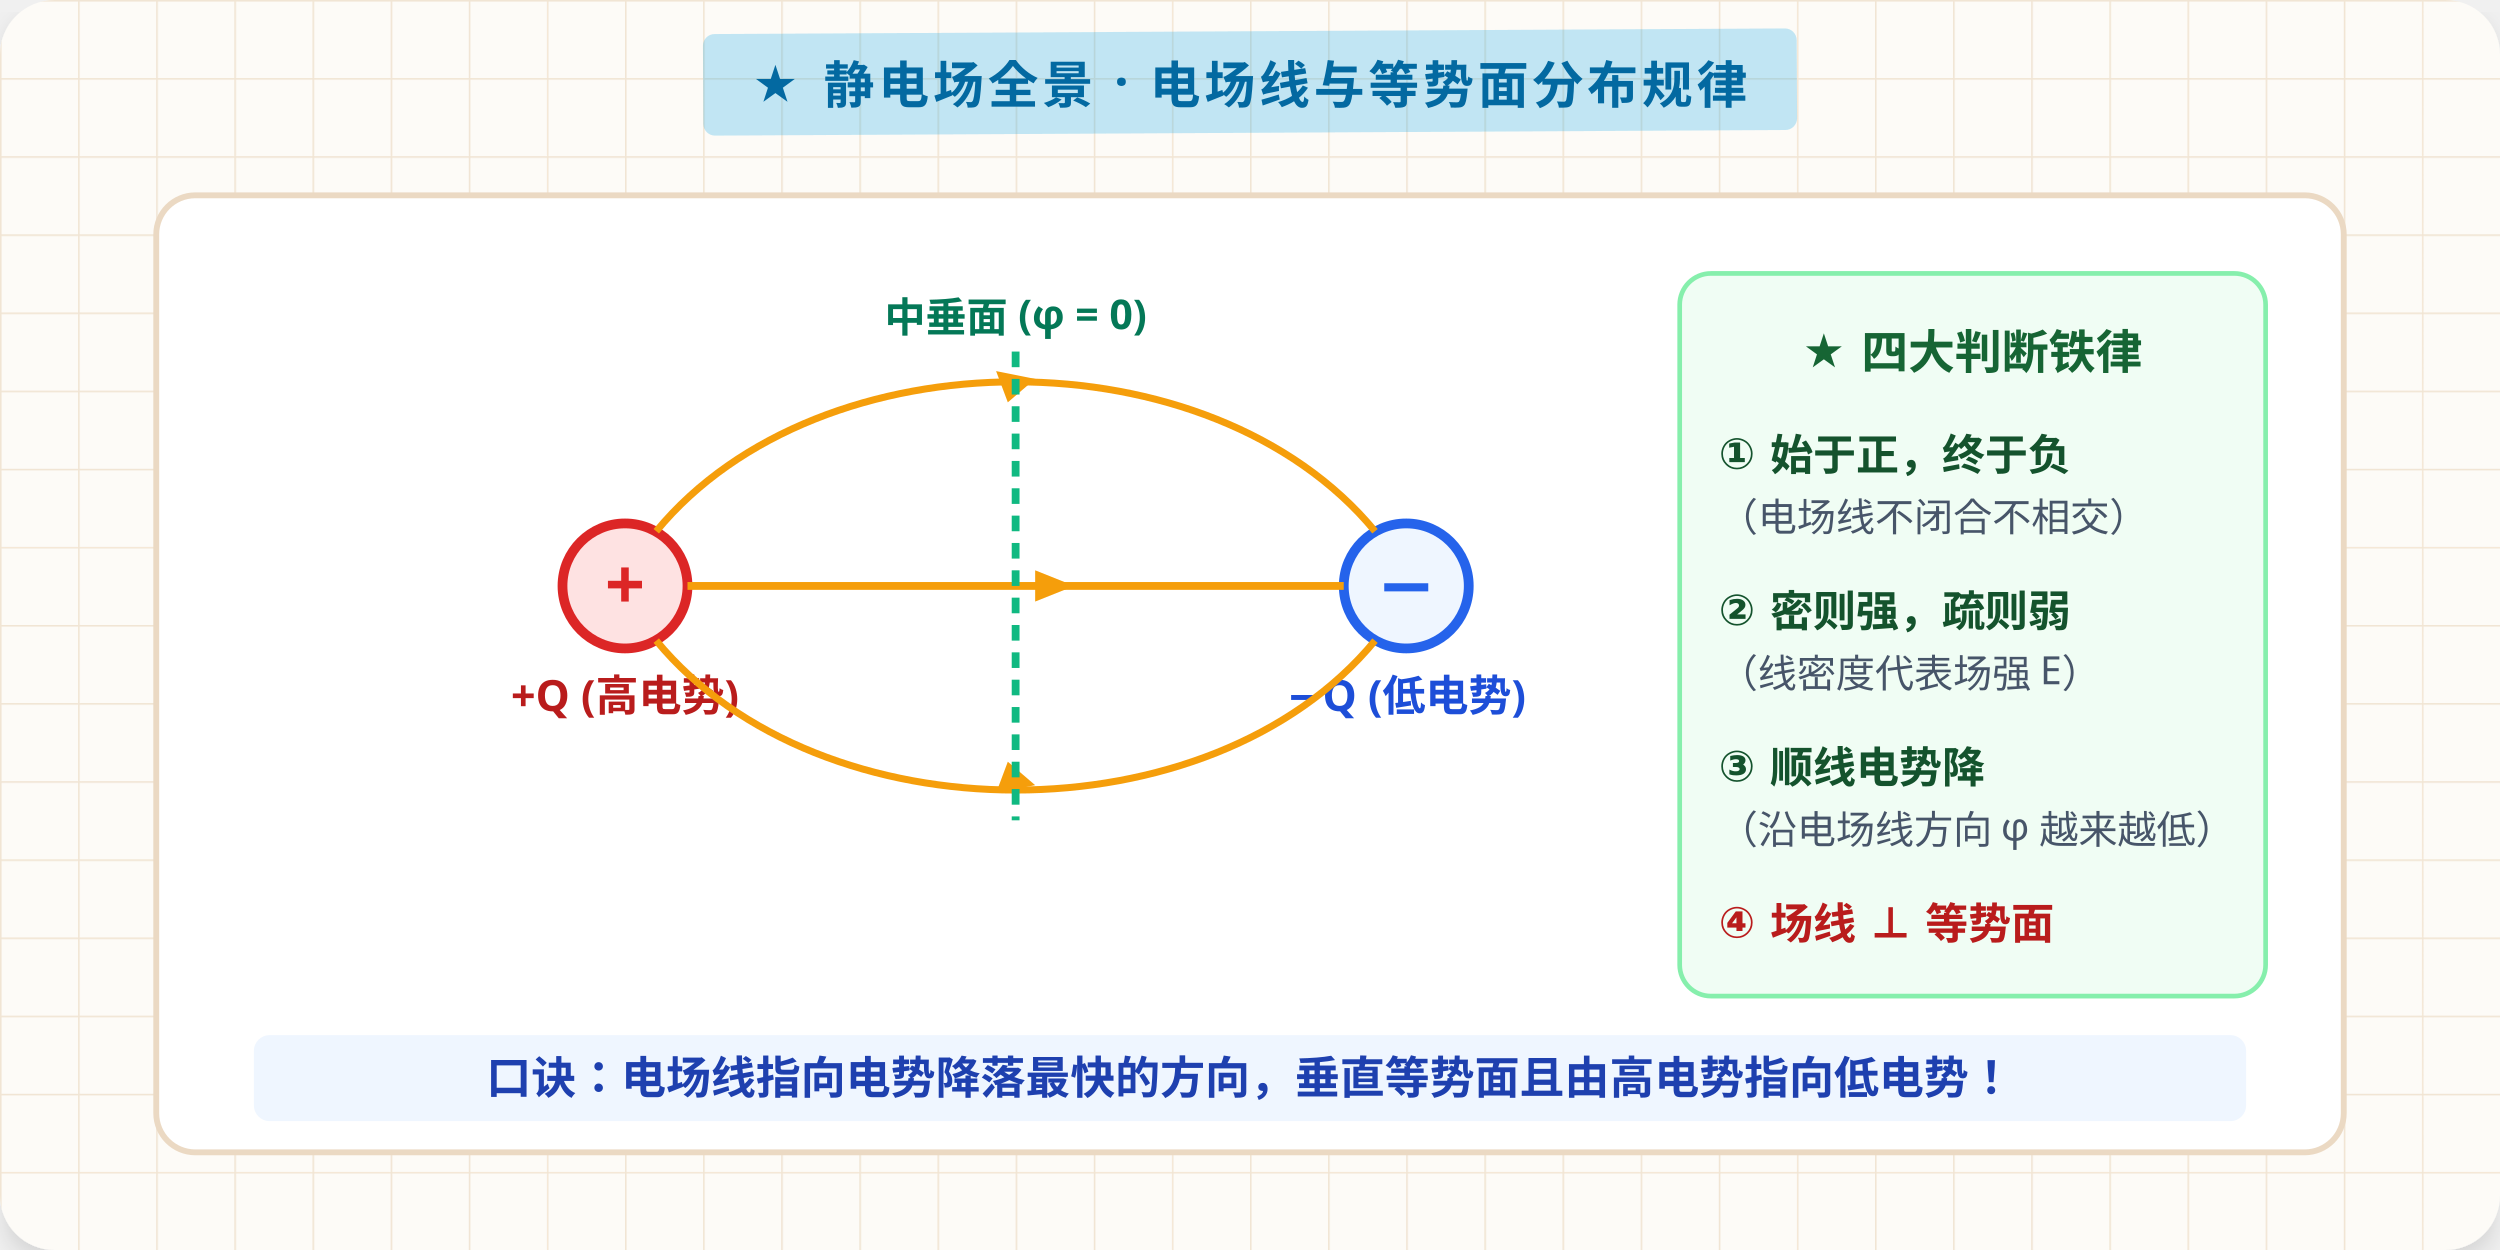
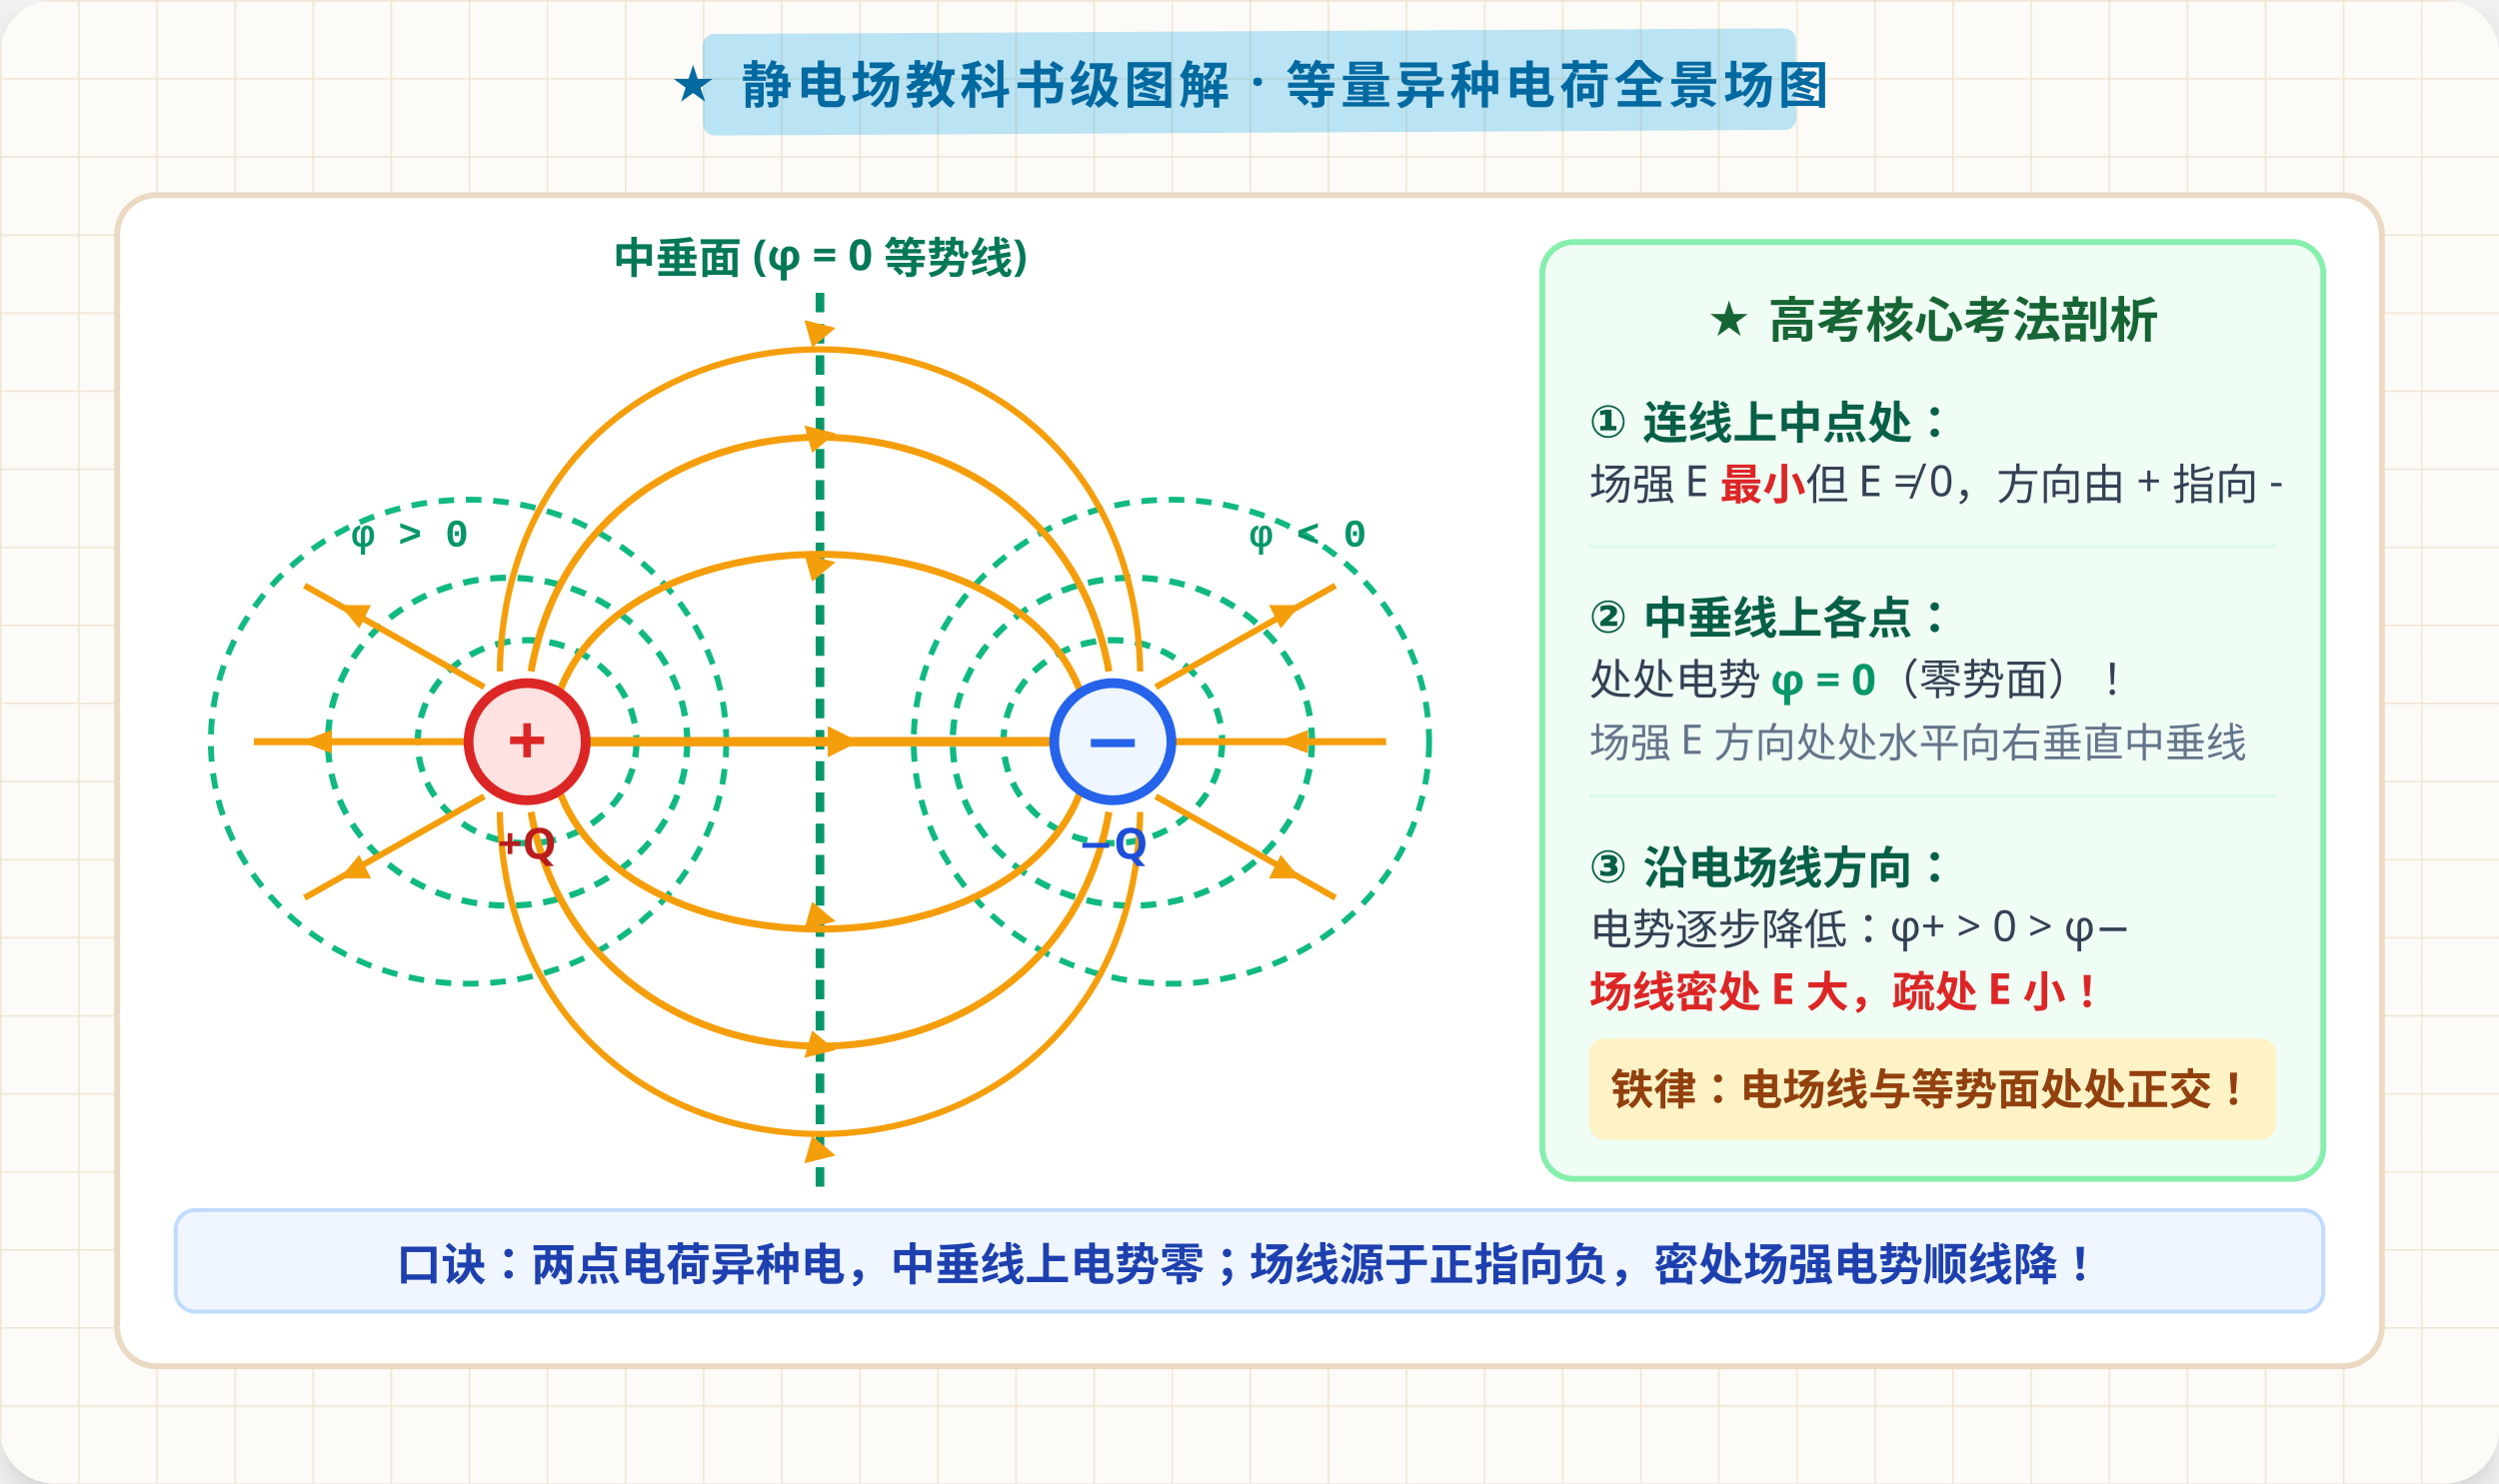
- <svg xmlns="http://www.w3.org/2000/svg" viewBox="0 0 640 320" width="100%" height="100%">
+ <svg xmlns="http://www.w3.org/2000/svg" viewBox="0 0 640 380" width="100%" height="100%">
  <defs>
-     <pattern id="gridEF" width="20" height="20" patternUnits="userSpaceOnUse">
+     <pattern id="gridEFNew" width="20" height="20" patternUnits="userSpaceOnUse">
      <path d="M 20 0 L 0 0 0 20" fill="none" stroke="#f1e5d4" stroke-width="0.8" />
    </pattern>
-     <filter id="shadowEF" x="-5%" y="-5%" width="110%" height="110%">
+     <filter id="shadowEFNew" x="-5%" y="-5%" width="110%" height="110%">
      <feDropShadow dx="0" dy="3" stdDeviation="3" flood-opacity="0.12" />
    </filter>
  </defs>
-   <rect width="640" height="320" rx="14" fill="#fdfbf7" filter="url(#shadowEF)" />
-   <rect width="640" height="320" rx="14" fill="url(#gridEF)" />
-   <rect x="180" y="8" width="280" height="26" fill="rgba(14, 165, 233, 0.25)" rx="3" transform="rotate(-0.3 320 21)" />
+   <rect width="640" height="380" rx="14" fill="#fdfbf7" filter="url(#shadowEFNew)" />
+   <rect width="640" height="380" rx="14" fill="url(#gridEFNew)" />
+   <rect x="180" y="8" width="280" height="26" fill="rgba(14, 165, 233, 0.28)" rx="3" transform="rotate(-0.3 320 21)" />
  <text x="320" y="26" font-family="'PingFang SC','Microsoft YaHei',sans-serif" font-size="13" font-weight="900" fill="#0369a1" text-anchor="middle" letter-spacing="1">
-     ★ 静电场全景 · 电场线与等势面分布规律
+     ★ 静电场教科书级图解 · 等量异种电荷全景场图
  </text>
-   <g transform="translate(40, 50)">
-     <rect width="560" height="245" rx="10" fill="#ffffff" stroke="#ebd9c3" stroke-width="1.5" />
-     <g transform="translate(40, 20)">
-       <circle cx="80" cy="80" r="16" fill="#fee2e2" stroke="#dc2626" stroke-width="2.5" />
-       <text x="80" y="86" font-family="sans-serif" font-size="18" font-weight="900" fill="#dc2626" text-anchor="middle">+</text>
-       <text x="80" y="112" font-family="'PingFang SC',sans-serif" font-size="11" font-weight="800" fill="#b91c1c" text-anchor="middle">+Q (高电势)</text>
-       <circle cx="280" cy="80" r="16" fill="#eff6ff" stroke="#2563eb" stroke-width="2.5" />
-       <text x="280" y="86" font-family="sans-serif" font-size="18" font-weight="900" fill="#2563eb" text-anchor="middle">−</text>
-       <text x="280" y="112" font-family="'PingFang SC',sans-serif" font-size="11" font-weight="800" fill="#1d4ed8" text-anchor="middle">−Q (低电势)</text>
-       <line x1="96" y1="80" x2="264" y2="80" stroke="#f59e0b" stroke-width="2" />
-       <path d="M 185 76 L 195 80 L 185 84 Z" fill="#f59e0b" />
-       <path d="M 88 66 C 130 15, 230 15, 272 66" fill="none" stroke="#f59e0b" stroke-width="1.8" />
-       <path d="M 175 25 L 185 27 L 178 33 Z" fill="#f59e0b" />
-       <path d="M 88 94 C 130 145, 230 145, 272 94" fill="none" stroke="#f59e0b" stroke-width="1.8" />
-       <path d="M 175 133 L 185 131 L 178 125 Z" fill="#f59e0b" />
-       <line x1="180" y1="20" x2="180" y2="140" stroke="#10b981" stroke-width="2" stroke-dasharray="4,3" />
-       <text x="180" y="15" font-family="'PingFang SC',sans-serif" font-size="10.5" font-weight="800" fill="#047857" text-anchor="middle">中垂面 (φ = 0)</text>
+   <g transform="translate(30, 50)">
+     <rect width="580" height="300" rx="10" fill="#ffffff" stroke="#ebd9c3" stroke-width="1.5" />
+     <g transform="translate(10, 10)">
+       <ellipse cx="95" cy="130" rx="28" ry="26" fill="none" stroke="#10b981" stroke-width="1.6" stroke-dasharray="4,3" />
+       <ellipse cx="90" cy="130" rx="46" ry="42" fill="none" stroke="#10b981" stroke-width="1.6" stroke-dasharray="4,3" />
+       <ellipse cx="80" cy="130" rx="66" ry="62" fill="none" stroke="#10b981" stroke-width="1.5" stroke-dasharray="4,3" />
+       <text x="50" y="80" font-family="'Courier New',sans-serif" font-size="10" font-weight="800" fill="#059669">φ &gt; 0</text>
+       <ellipse cx="245" cy="130" rx="28" ry="26" fill="none" stroke="#10b981" stroke-width="1.6" stroke-dasharray="4,3" />
+       <ellipse cx="250" cy="130" rx="46" ry="42" fill="none" stroke="#10b981" stroke-width="1.6" stroke-dasharray="4,3" />
+       <ellipse cx="260" cy="130" rx="66" ry="62" fill="none" stroke="#10b981" stroke-width="1.5" stroke-dasharray="4,3" />
+       <text x="280" y="80" font-family="'Courier New',sans-serif" font-size="10" font-weight="800" fill="#059669">φ &lt; 0</text>
+       <line x1="170" y1="15" x2="170" y2="245" stroke="#059669" stroke-width="2.2" stroke-dasharray="5,3" />
+       <text x="170" y="10" font-family="'PingFang SC',sans-serif" font-size="11" font-weight="900" fill="#047857" text-anchor="middle">中垂面 (φ = 0 等势线)</text>
+       <line x1="108" y1="130" x2="232" y2="130" stroke="#f59e0b" stroke-width="2.4" />
+       <path d="M 172 126 L 180 130 L 172 134 Z" fill="#f59e0b" />
+       <path d="M 103 118 C 120 70, 220 70, 237 118" fill="none" stroke="#f59e0b" stroke-width="1.8" />
+       <path d="M 166 82 L 174 84 L 168 89 Z" fill="#f59e0b" />
+       <path d="M 96 112 C 110 32, 230 32, 244 112" fill="none" stroke="#f59e0b" stroke-width="1.8" />
+       <path d="M 166 49 L 174 51 L 168 56 Z" fill="#f59e0b" />
+       <path d="M 88 112 C 90 2, 250 2, 252 112" fill="none" stroke="#f59e0b" stroke-width="1.6" />
+       <path d="M 166 22 L 174 24 L 168 29 Z" fill="#f59e0b" />
+       <path d="M 103 142 C 120 190, 220 190, 237 142" fill="none" stroke="#f59e0b" stroke-width="1.8" />
+       <path d="M 166 178 L 174 176 L 168 171 Z" fill="#f59e0b" />
+       <path d="M 96 148 C 110 228, 230 228, 244 148" fill="none" stroke="#f59e0b" stroke-width="1.8" />
+       <path d="M 166 211 L 174 209 L 168 204 Z" fill="#f59e0b" />
+       <path d="M 88 148 C 90 258, 250 258, 252 148" fill="none" stroke="#f59e0b" stroke-width="1.6" />
+       <path d="M 166 238 L 174 236 L 168 231 Z" fill="#f59e0b" />
+       <path d="M 80 130 L 25 130" stroke="#f59e0b" stroke-width="1.8" />
+       <path d="M 45 127 L 37 130 L 45 133 Z" fill="#f59e0b" />
+       <path d="M 84 116 L 38 90" stroke="#f59e0b" stroke-width="1.6" />
+       <path d="M 55 95 L 47 95 L 52 101 Z" fill="#f59e0b" />
+       <path d="M 84 144 L 38 170" stroke="#f59e0b" stroke-width="1.6" />
+       <path d="M 52 159 L 47 165 L 55 165 Z" fill="#f59e0b" />
+       <path d="M 315 130 L 260 130" stroke="#f59e0b" stroke-width="1.8" />
+       <path d="M 295 127 L 287 130 L 295 133 Z" fill="#f59e0b" />
+       <path d="M 302 90 L 256 116" stroke="#f59e0b" stroke-width="1.6" />
+       <path d="M 288 101 L 293 95 L 285 95 Z" fill="#f59e0b" />
+       <path d="M 302 170 L 256 144" stroke="#f59e0b" stroke-width="1.6" />
+       <path d="M 285 165 L 293 165 L 288 159 Z" fill="#f59e0b" />
+       <circle cx="95" cy="130" r="15" fill="#fee2e2" stroke="#dc2626" stroke-width="2.5" />
+       <text x="95" y="136" font-family="sans-serif" font-size="18" font-weight="900" fill="#dc2626" text-anchor="middle">+</text>
+       <text x="95" y="160" font-family="'PingFang SC',sans-serif" font-size="11" font-weight="800" fill="#b91c1c" text-anchor="middle">+Q</text>
+       <circle cx="245" cy="130" r="15" fill="#eff6ff" stroke="#2563eb" stroke-width="2.5" />
+       <text x="245" y="136" font-family="sans-serif" font-size="18" font-weight="900" fill="#2563eb" text-anchor="middle">−</text>
+       <text x="245" y="160" font-family="'PingFang SC',sans-serif" font-size="11" font-weight="800" fill="#1d4ed8" text-anchor="middle">−Q</text>
    </g>
-     <g transform="translate(390, 20)">
-       <rect width="150" height="185" rx="8" fill="#f0fdf4" stroke="#86efac" stroke-width="1.2" />
-       <text x="75" y="24" font-family="'PingFang SC',sans-serif" font-size="12" font-weight="900" fill="#166534" text-anchor="middle">★ 四大判断铁律</text>
-       <text x="10" y="50" font-family="'PingFang SC',sans-serif" font-size="11" font-weight="700" fill="#14532d">① 始于正，终于负</text>
-       <text x="10" y="66" font-family="'PingFang SC',sans-serif" font-size="10" fill="#475569">（电场线不闭合不相交）</text>
-       <text x="10" y="90" font-family="'PingFang SC',sans-serif" font-size="11" font-weight="700" fill="#14532d">② 密则强，疏则弱</text>
-       <text x="10" y="106" font-family="'PingFang SC',sans-serif" font-size="10" fill="#475569">（线密度代表场强 E）</text>
-       <text x="10" y="130" font-family="'PingFang SC',sans-serif" font-size="11" font-weight="700" fill="#14532d">③ 顺线电势降</text>
-       <text x="10" y="146" font-family="'PingFang SC',sans-serif" font-size="10" fill="#475569">（沿电场线方向 φ 越来越低）</text>
-       <text x="10" y="170" font-family="'PingFang SC',sans-serif" font-size="11" font-weight="800" fill="#b91c1c">④ 场线 ⊥ 等势面</text>
+     <g transform="translate(365, 12)">
+       <rect width="200" height="240" rx="8" fill="#f0fdf4" stroke="#86efac" stroke-width="1.5" />
+       <text x="100" y="24" font-family="'PingFang SC',sans-serif" font-size="12.5" font-weight="900" fill="#166534" text-anchor="middle">★ 高考核心考法剖析</text>
+       <g transform="translate(12, 38)">
+         <text x="0" y="12" font-family="'PingFang SC',sans-serif" font-size="11.5" font-weight="900" fill="#065f46">① 连线上中点处：</text>
+         <text x="0" y="28" font-family="'PingFang SC',sans-serif" font-size="11" fill="#334155">场强 E <tspan fill="#dc2626" font-weight="800">最小</tspan>但 E ≠ 0，方向由 + 指向 -</text>
+       </g>
+       <line x1="12" y1="78" x2="188" y2="78" stroke="#dcfce7" stroke-width="1" />
+       <g transform="translate(12, 88)">
+         <text x="0" y="12" font-family="'PingFang SC',sans-serif" font-size="11.5" font-weight="900" fill="#065f46">② 中垂线上各点：</text>
+         <text x="0" y="28" font-family="'PingFang SC',sans-serif" font-size="11" fill="#334155">处处电势 <tspan fill="#059669" font-weight="800">φ = 0</tspan>（零势面）！</text>
+         <text x="0" y="44" font-family="'PingFang SC',sans-serif" font-size="10.5" fill="#64748b">场强 E 方向处处水平向右垂直中垂线</text>
+       </g>
+       <line x1="12" y1="142" x2="188" y2="142" stroke="#dcfce7" stroke-width="1" />
+       <g transform="translate(12, 152)">
+         <text x="0" y="12" font-family="'PingFang SC',sans-serif" font-size="11.5" font-weight="900" fill="#065f46">③ 沿电场线方向：</text>
+         <text x="0" y="28" font-family="'PingFang SC',sans-serif" font-size="11" fill="#334155">电势逐步降低：φ+ &gt; 0 &gt; φ−</text>
+         <text x="0" y="44" font-family="'PingFang SC',sans-serif" font-size="11" font-weight="800" fill="#dc2626">场线密处 E 大，疏处 E 小！</text>
+       </g>
+       <g transform="translate(12, 204)">
+         <rect x="0" y="0" width="176" height="26" rx="4" fill="#fef3c7" />
+         <text x="88" y="17" font-family="'PingFang SC',sans-serif" font-size="11" font-weight="800" fill="#92400e" text-anchor="middle">
+           铁律：电场线与等势面处处正交！
+         </text>
+       </g>
    </g>
-     <rect x="25" y="215" width="510" height="22" rx="4" fill="#eff6ff" />
-     <text x="280" y="230" font-family="'PingFang SC',sans-serif" font-size="11.5" font-weight="800" fill="#1e40af" text-anchor="middle">
-       口诀：电场线指向电势降落最快的方向，垂直等势面且由高电势指向低电势！
+     <rect x="15" y="260" width="550" height="26" rx="5" fill="#eff6ff" stroke="#bfdbfe" />
+     <text x="290" y="278" font-family="'PingFang SC',sans-serif" font-size="11.5" font-weight="800" fill="#1e40af" text-anchor="middle">
+       口诀：两点电荷异种电，中垂线上电势零；场线源于正指向负，密处场强电势顺线降！
    </text>
  </g>
</svg>
